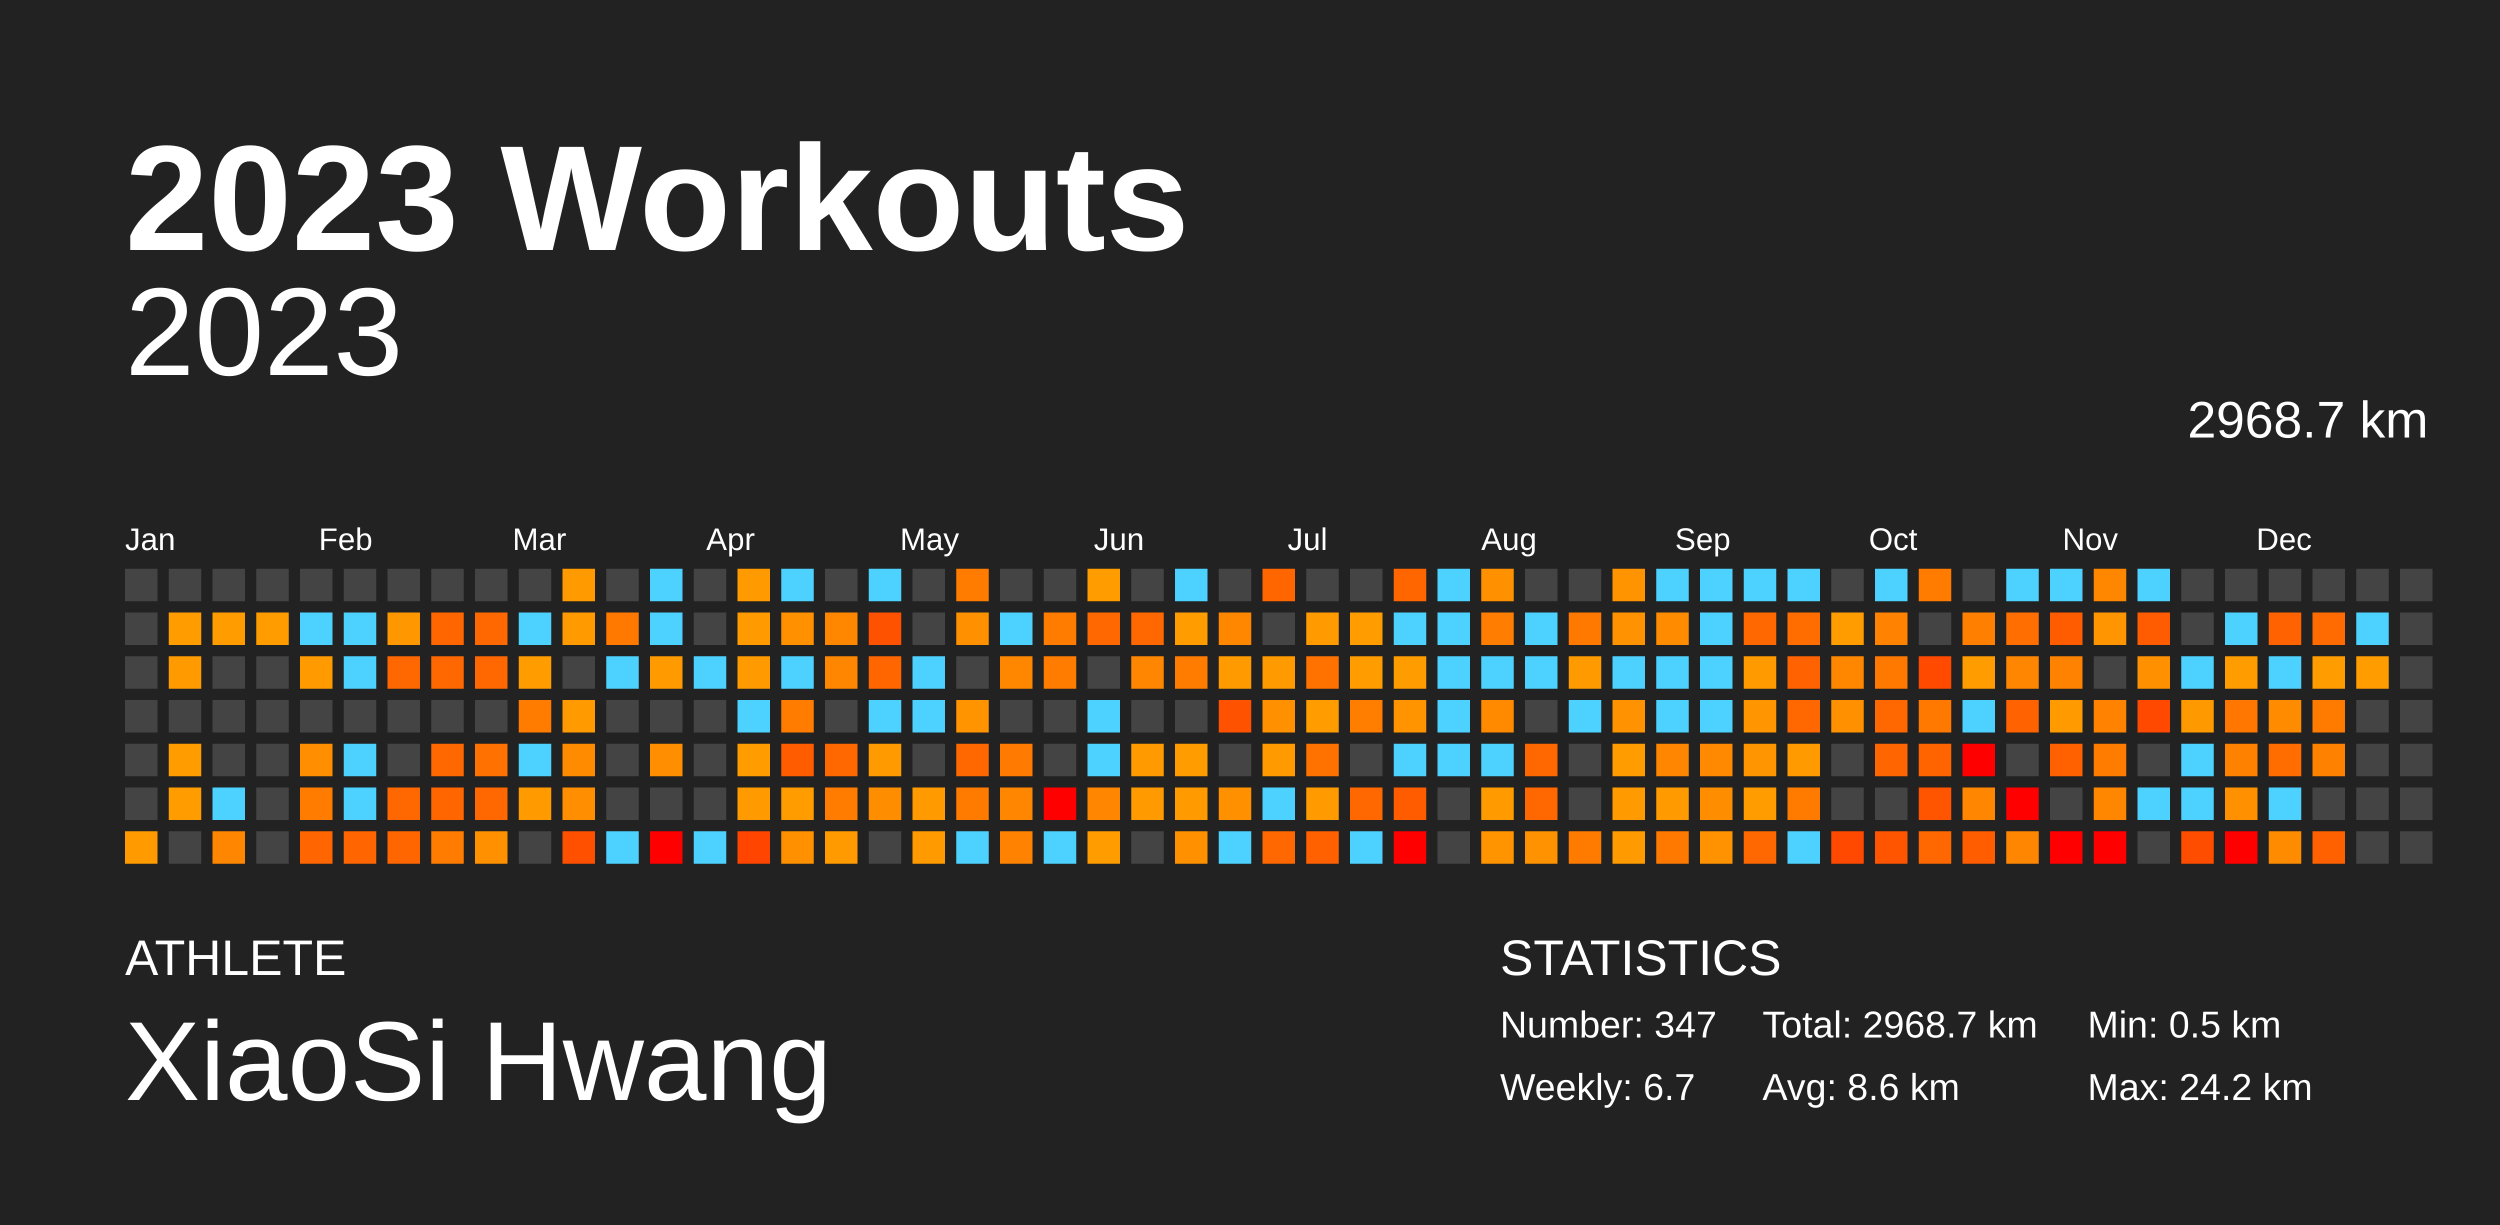
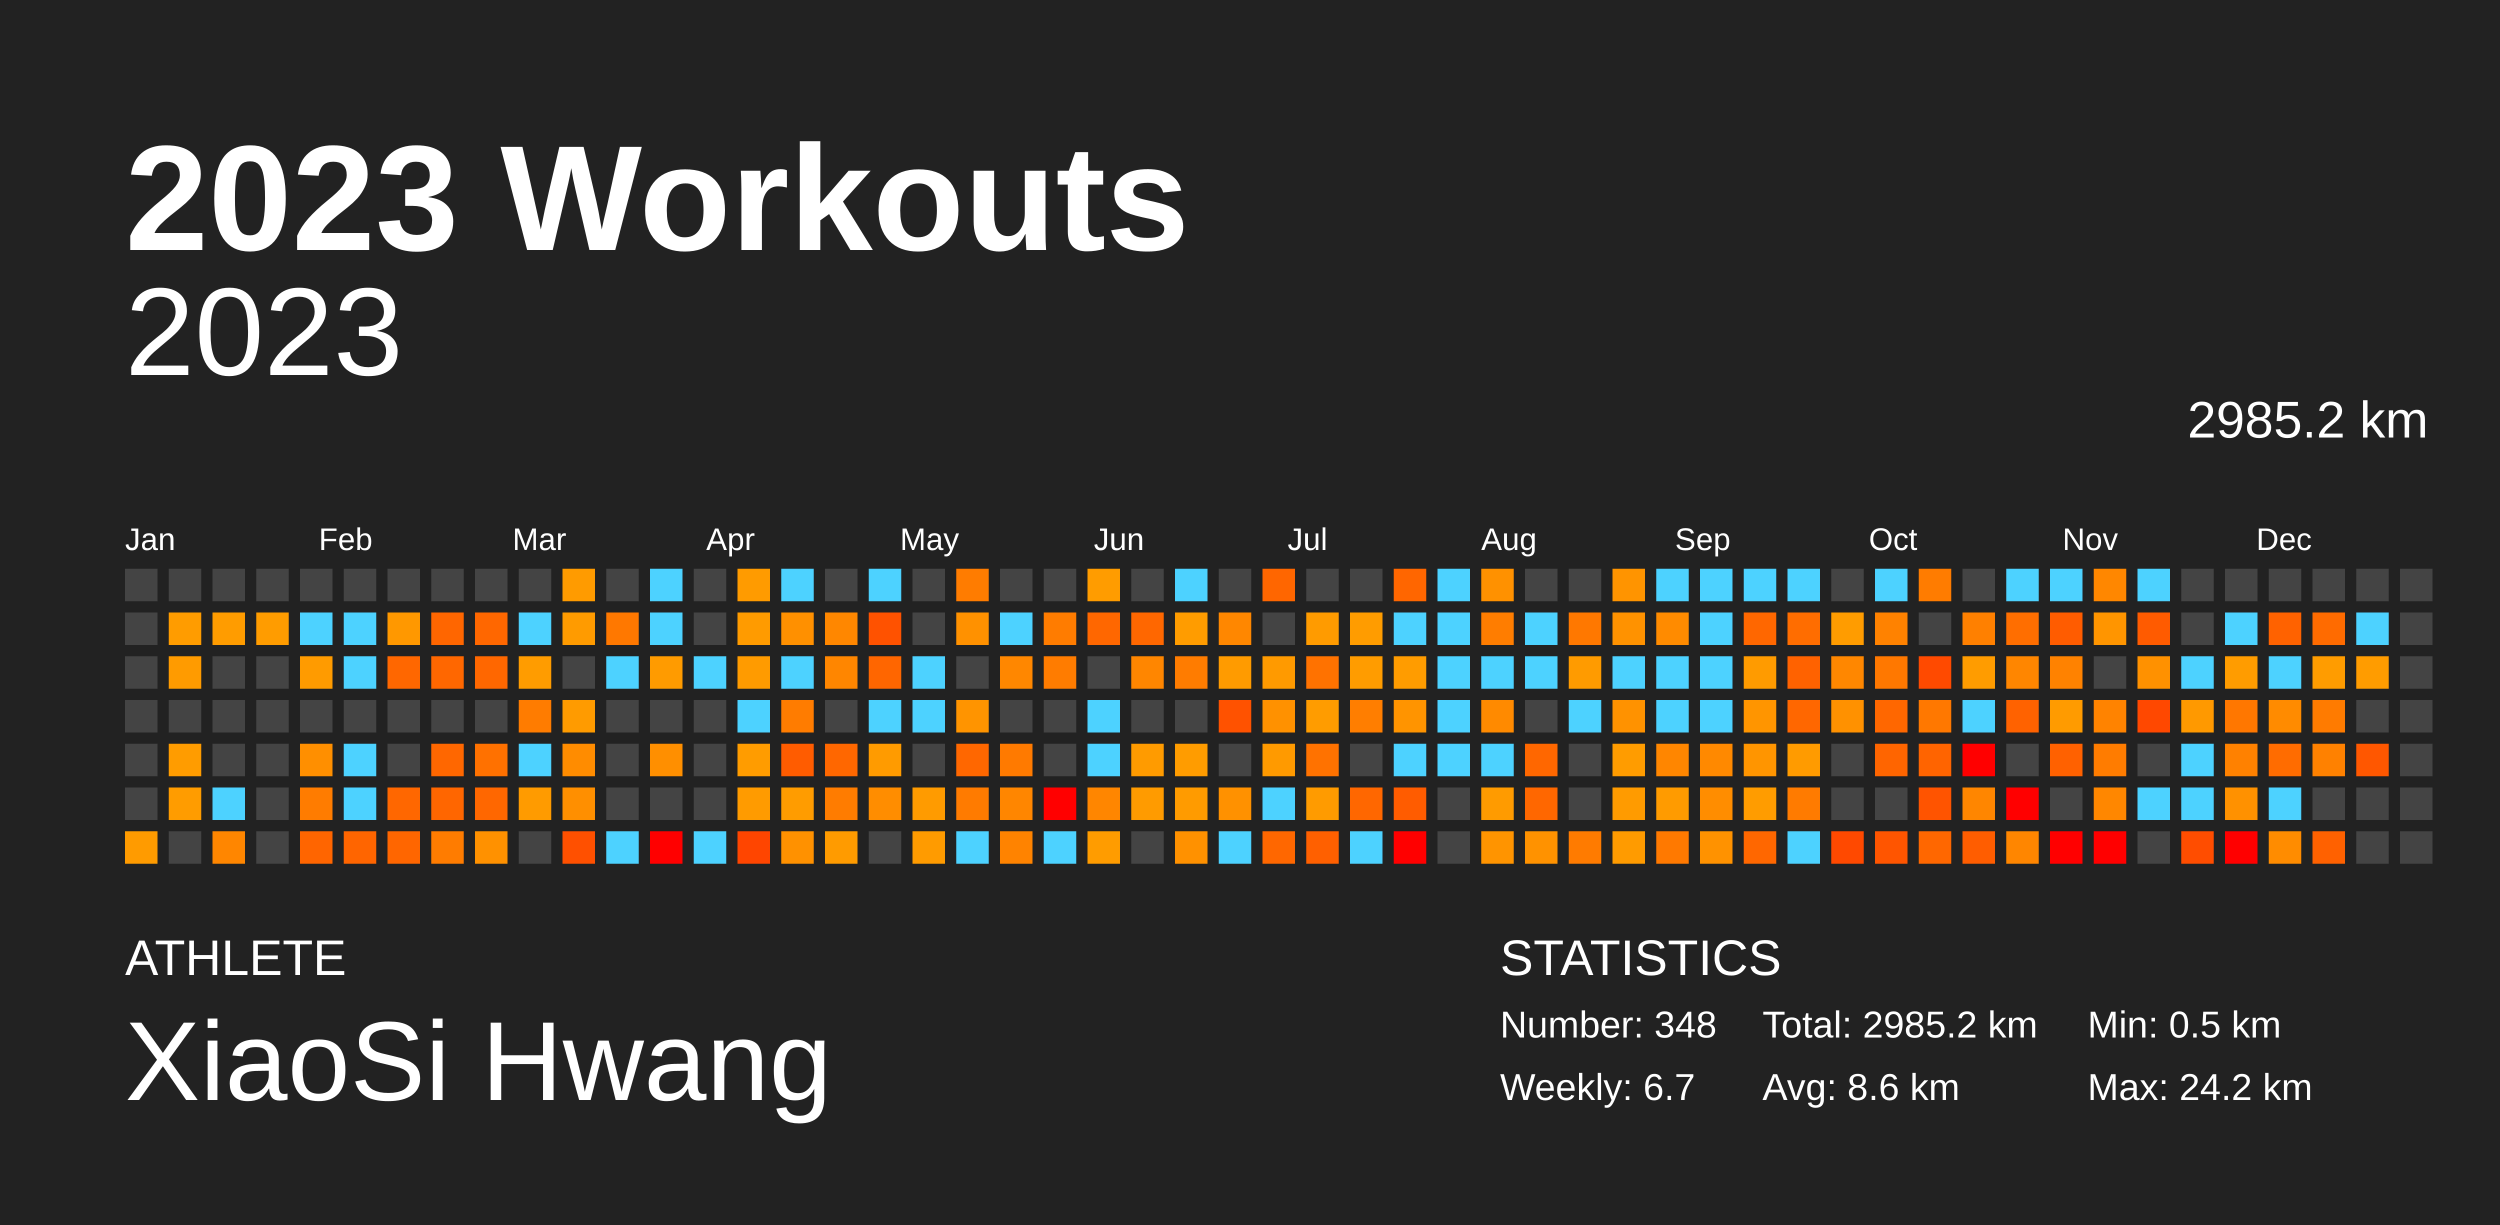
<svg xmlns="http://www.w3.org/2000/svg" baseProfile="full" height="98mm" version="1.1" viewBox="0,0,200,98" width="200mm">
  <defs />
  <rect fill="#222222" height="98" width="200" x="0" y="0" />
  <text fill="#FFFFFF" style="font-size:12px; font-family:Arial; font-weight:bold;" x="10" y="20">2023 Workouts</text>
  <text fill="#FFFFFF" style="font-size:4px; font-family:Arial" x="10" y="78">ATHLETE</text>
  <text fill="#FFFFFF" style="font-size:9px; font-family:Arial" x="10" y="88">XiaoSi Hwang</text>
  <text fill="#FFFFFF" style="font-size:4px; font-family:Arial" x="120" y="78">STATISTICS</text>
-   <text fill="#FFFFFF" style="font-size:3px; font-family:Arial" x="120" y="83">Number: 347</text>
+   <text fill="#FFFFFF" style="font-size:3px; font-family:Arial" x="120" y="83">Number: 348</text>
  <text fill="#FFFFFF" style="font-size:3px; font-family:Arial" x="120" y="88">Weekly: 6.7</text>
-   <text fill="#FFFFFF" style="font-size:3px; font-family:Arial" x="141" y="83">Total: 2968.7 km</text>
+   <text fill="#FFFFFF" style="font-size:3px; font-family:Arial" x="141" y="83">Total: 2985.2 km</text>
  <text fill="#FFFFFF" style="font-size:3px; font-family:Arial" x="141" y="88">Avg: 8.6 km</text>
  <text fill="#FFFFFF" style="font-size:3px; font-family:Arial" x="167" y="83">Min: 0.5 km</text>
  <text fill="#FFFFFF" style="font-size:3px; font-family:Arial" x="167" y="88">Max: 24.2 km</text>
  <text alignment-baseline="hanging" fill="#FFFFFF" style="font-size:10.0px; font-family:Arial;" x="10" y="30">2023</text>
-   <text alignment-baseline="hanging" fill="#FFFFFF" style="font-size:4.125px; font-family:Arial;" x="175" y="35">2968.7 km</text>
+   <text alignment-baseline="hanging" fill="#FFFFFF" style="font-size:4.125px; font-family:Arial;" x="175" y="35">2985.2 km</text>
  <text fill="#FFFFFF" style="font-size:2.5px; font-family:Arial" x="10.0" y="44">Jan</text>
  <text fill="#FFFFFF" style="font-size:2.5px; font-family:Arial" x="25.5" y="44">Feb</text>
  <text fill="#FFFFFF" style="font-size:2.5px; font-family:Arial" x="41.0" y="44">Mar</text>
  <text fill="#FFFFFF" style="font-size:2.5px; font-family:Arial" x="56.5" y="44">Apr</text>
  <text fill="#FFFFFF" style="font-size:2.5px; font-family:Arial" x="72.0" y="44">May</text>
  <text fill="#FFFFFF" style="font-size:2.5px; font-family:Arial" x="87.5" y="44">Jun</text>
  <text fill="#FFFFFF" style="font-size:2.5px; font-family:Arial" x="103.0" y="44">Jul</text>
  <text fill="#FFFFFF" style="font-size:2.5px; font-family:Arial" x="118.5" y="44">Aug</text>
  <text fill="#FFFFFF" style="font-size:2.5px; font-family:Arial" x="134.0" y="44">Sep</text>
  <text fill="#FFFFFF" style="font-size:2.5px; font-family:Arial" x="149.5" y="44">Oct</text>
  <text fill="#FFFFFF" style="font-size:2.5px; font-family:Arial" x="165.0" y="44">Nov</text>
  <text fill="#FFFFFF" style="font-size:2.5px; font-family:Arial" x="180.5" y="44">Dec</text>
  <rect fill="#444444" height="2.6" width="2.6" x="10.0" y="45.5" />
  <rect fill="#444444" height="2.6" width="2.6" x="10.0" y="49.0" />
  <rect fill="#444444" height="2.6" width="2.6" x="10.0" y="52.5" />
  <rect fill="#444444" height="2.6" width="2.6" x="10.0" y="56.0" />
  <rect fill="#444444" height="2.6" width="2.6" x="10.0" y="59.5" />
  <rect fill="#444444" height="2.6" width="2.6" x="10.0" y="63.0" />
  <rect fill="#ff9b00" height="2.6" width="2.6" x="10.0" y="66.5" />
  <rect fill="#444444" height="2.6" width="2.6" x="13.5" y="45.5" />
  <rect fill="#ff9c00" height="2.6" width="2.6" x="13.5" y="49.0" />
  <rect fill="#ff9b00" height="2.6" width="2.6" x="13.5" y="52.5" />
  <rect fill="#444444" height="2.6" width="2.6" x="13.5" y="56.0" />
  <rect fill="#ff9c00" height="2.6" width="2.6" x="13.5" y="59.5" />
  <rect fill="#ff9c00" height="2.6" width="2.6" x="13.5" y="63.0" />
  <rect fill="#444444" height="2.6" width="2.6" x="13.5" y="66.5" />
  <rect fill="#444444" height="2.6" width="2.6" x="17.0" y="45.5" />
  <rect fill="#ff9c00" height="2.6" width="2.6" x="17.0" y="49.0" />
  <rect fill="#444444" height="2.6" width="2.6" x="17.0" y="52.5" />
  <rect fill="#444444" height="2.6" width="2.6" x="17.0" y="56.0" />
  <rect fill="#444444" height="2.6" width="2.6" x="17.0" y="59.5" />
  <rect fill="#4dd2ff" height="2.6" width="2.6" x="17.0" y="63.0" />
  <rect fill="#ff8600" height="2.6" width="2.6" x="17.0" y="66.5" />
  <rect fill="#444444" height="2.6" width="2.6" x="20.5" y="45.5" />
  <rect fill="#ff9c00" height="2.6" width="2.6" x="20.5" y="49.0" />
  <rect fill="#444444" height="2.6" width="2.6" x="20.5" y="52.5" />
  <rect fill="#444444" height="2.6" width="2.6" x="20.5" y="56.0" />
  <rect fill="#444444" height="2.6" width="2.6" x="20.5" y="59.5" />
  <rect fill="#444444" height="2.6" width="2.6" x="20.5" y="63.0" />
  <rect fill="#444444" height="2.6" width="2.6" x="20.5" y="66.5" />
  <rect fill="#444444" height="2.6" width="2.6" x="24.0" y="45.5" />
  <rect fill="#4dd2ff" height="2.6" width="2.6" x="24.0" y="49.0" />
  <rect fill="#ff9b00" height="2.6" width="2.6" x="24.0" y="52.5" />
  <rect fill="#444444" height="2.6" width="2.6" x="24.0" y="56.0" />
  <rect fill="#ff8f00" height="2.6" width="2.6" x="24.0" y="59.5" />
  <rect fill="#ff7c00" height="2.6" width="2.6" x="24.0" y="63.0" />
  <rect fill="#ff6500" height="2.6" width="2.6" x="24.0" y="66.5" />
  <rect fill="#444444" height="2.6" width="2.6" x="27.5" y="45.5" />
  <rect fill="#4dd2ff" height="2.6" width="2.6" x="27.5" y="49.0" />
  <rect fill="#4dd2ff" height="2.6" width="2.6" x="27.5" y="52.5" />
  <rect fill="#444444" height="2.6" width="2.6" x="27.5" y="56.0" />
  <rect fill="#4dd2ff" height="2.6" width="2.6" x="27.5" y="59.5" />
  <rect fill="#4dd2ff" height="2.6" width="2.6" x="27.5" y="63.0" />
  <rect fill="#ff6500" height="2.6" width="2.6" x="27.5" y="66.5" />
  <rect fill="#444444" height="2.6" width="2.6" x="31.0" y="45.5" />
  <rect fill="#ff9800" height="2.6" width="2.6" x="31.0" y="49.0" />
  <rect fill="#ff6700" height="2.6" width="2.6" x="31.0" y="52.5" />
  <rect fill="#444444" height="2.6" width="2.6" x="31.0" y="56.0" />
  <rect fill="#444444" height="2.6" width="2.6" x="31.0" y="59.5" />
  <rect fill="#ff6700" height="2.6" width="2.6" x="31.0" y="63.0" />
  <rect fill="#ff6600" height="2.6" width="2.6" x="31.0" y="66.5" />
  <rect fill="#444444" height="2.6" width="2.6" x="34.5" y="45.5" />
  <rect fill="#ff6600" height="2.6" width="2.6" x="34.5" y="49.0" />
  <rect fill="#ff6700" height="2.6" width="2.6" x="34.5" y="52.5" />
  <rect fill="#444444" height="2.6" width="2.6" x="34.5" y="56.0" />
  <rect fill="#ff6700" height="2.6" width="2.6" x="34.5" y="59.5" />
  <rect fill="#ff6600" height="2.6" width="2.6" x="34.5" y="63.0" />
  <rect fill="#ff7c00" height="2.6" width="2.6" x="34.5" y="66.5" />
  <rect fill="#444444" height="2.6" width="2.6" x="38.0" y="45.5" />
  <rect fill="#ff6700" height="2.6" width="2.6" x="38.0" y="49.0" />
  <rect fill="#ff6700" height="2.6" width="2.6" x="38.0" y="52.5" />
  <rect fill="#444444" height="2.6" width="2.6" x="38.0" y="56.0" />
  <rect fill="#ff7100" height="2.6" width="2.6" x="38.0" y="59.5" />
  <rect fill="#ff6700" height="2.6" width="2.6" x="38.0" y="63.0" />
  <rect fill="#ff9100" height="2.6" width="2.6" x="38.0" y="66.5" />
  <rect fill="#444444" height="2.6" width="2.6" x="41.5" y="45.5" />
  <rect fill="#4dd2ff" height="2.6" width="2.6" x="41.5" y="49.0" />
  <rect fill="#ff9c00" height="2.6" width="2.6" x="41.5" y="52.5" />
  <rect fill="#ff7c00" height="2.6" width="2.6" x="41.5" y="56.0" />
  <rect fill="#4dd2ff" height="2.6" width="2.6" x="41.5" y="59.5" />
  <rect fill="#ff9b00" height="2.6" width="2.6" x="41.5" y="63.0" />
  <rect fill="#444444" height="2.6" width="2.6" x="41.5" y="66.5" />
  <rect fill="#ff9b00" height="2.6" width="2.6" x="45.0" y="45.5" />
  <rect fill="#ff9b00" height="2.6" width="2.6" x="45.0" y="49.0" />
  <rect fill="#444444" height="2.6" width="2.6" x="45.0" y="52.5" />
  <rect fill="#ff9b00" height="2.6" width="2.6" x="45.0" y="56.0" />
  <rect fill="#ff8c00" height="2.6" width="2.6" x="45.0" y="59.5" />
  <rect fill="#ff8f00" height="2.6" width="2.6" x="45.0" y="63.0" />
  <rect fill="#ff5000" height="2.6" width="2.6" x="45.0" y="66.5" />
  <rect fill="#444444" height="2.6" width="2.6" x="48.5" y="45.5" />
  <rect fill="#ff7800" height="2.6" width="2.6" x="48.5" y="49.0" />
  <rect fill="#4dd2ff" height="2.6" width="2.6" x="48.5" y="52.5" />
  <rect fill="#444444" height="2.6" width="2.6" x="48.5" y="56.0" />
  <rect fill="#444444" height="2.6" width="2.6" x="48.5" y="59.5" />
  <rect fill="#444444" height="2.6" width="2.6" x="48.5" y="63.0" />
  <rect fill="#4dd2ff" height="2.6" width="2.6" x="48.5" y="66.5" />
  <rect fill="#4dd2ff" height="2.6" width="2.6" x="52.0" y="45.5" />
  <rect fill="#4dd2ff" height="2.6" width="2.6" x="52.0" y="49.0" />
  <rect fill="#ff9b00" height="2.6" width="2.6" x="52.0" y="52.5" />
  <rect fill="#444444" height="2.6" width="2.6" x="52.0" y="56.0" />
  <rect fill="#ff8f00" height="2.6" width="2.6" x="52.0" y="59.5" />
  <rect fill="#444444" height="2.6" width="2.6" x="52.0" y="63.0" />
  <rect fill="red" height="2.6" width="2.6" x="52.0" y="66.5" />
  <rect fill="#444444" height="2.6" width="2.6" x="55.5" y="45.5" />
  <rect fill="#444444" height="2.6" width="2.6" x="55.5" y="49.0" />
  <rect fill="#4dd2ff" height="2.6" width="2.6" x="55.5" y="52.5" />
  <rect fill="#444444" height="2.6" width="2.6" x="55.5" y="56.0" />
  <rect fill="#444444" height="2.6" width="2.6" x="55.5" y="59.5" />
  <rect fill="#444444" height="2.6" width="2.6" x="55.5" y="63.0" />
  <rect fill="#4dd2ff" height="2.6" width="2.6" x="55.5" y="66.5" />
  <rect fill="#ff9b00" height="2.6" width="2.6" x="59.0" y="45.5" />
  <rect fill="#ff9b00" height="2.6" width="2.6" x="59.0" y="49.0" />
  <rect fill="#ff9b00" height="2.6" width="2.6" x="59.0" y="52.5" />
  <rect fill="#4dd2ff" height="2.6" width="2.6" x="59.0" y="56.0" />
  <rect fill="#ff9c00" height="2.6" width="2.6" x="59.0" y="59.5" />
  <rect fill="#ff9b00" height="2.6" width="2.6" x="59.0" y="63.0" />
  <rect fill="#ff4500" height="2.6" width="2.6" x="59.0" y="66.5" />
  <rect fill="#4dd2ff" height="2.6" width="2.6" x="62.5" y="45.5" />
  <rect fill="#ff9000" height="2.6" width="2.6" x="62.5" y="49.0" />
  <rect fill="#4dd2ff" height="2.6" width="2.6" x="62.5" y="52.5" />
  <rect fill="#ff7c00" height="2.6" width="2.6" x="62.5" y="56.0" />
  <rect fill="#ff5c00" height="2.6" width="2.6" x="62.5" y="59.5" />
  <rect fill="#ff9c00" height="2.6" width="2.6" x="62.5" y="63.0" />
  <rect fill="#ff9100" height="2.6" width="2.6" x="62.5" y="66.5" />
  <rect fill="#444444" height="2.6" width="2.6" x="66.0" y="45.5" />
  <rect fill="#ff8700" height="2.6" width="2.6" x="66.0" y="49.0" />
  <rect fill="#ff8600" height="2.6" width="2.6" x="66.0" y="52.5" />
  <rect fill="#444444" height="2.6" width="2.6" x="66.0" y="56.0" />
  <rect fill="#ff6700" height="2.6" width="2.6" x="66.0" y="59.5" />
  <rect fill="#ff7c00" height="2.6" width="2.6" x="66.0" y="63.0" />
  <rect fill="#ff9b00" height="2.6" width="2.6" x="66.0" y="66.5" />
  <rect fill="#4dd2ff" height="2.6" width="2.6" x="69.5" y="45.5" />
  <rect fill="#ff5200" height="2.6" width="2.6" x="69.5" y="49.0" />
  <rect fill="#ff6600" height="2.6" width="2.6" x="69.5" y="52.5" />
  <rect fill="#4dd2ff" height="2.6" width="2.6" x="69.5" y="56.0" />
  <rect fill="#ff9b00" height="2.6" width="2.6" x="69.5" y="59.5" />
  <rect fill="#ff8d00" height="2.6" width="2.6" x="69.5" y="63.0" />
  <rect fill="#444444" height="2.6" width="2.6" x="69.5" y="66.5" />
  <rect fill="#444444" height="2.6" width="2.6" x="73.0" y="45.5" />
  <rect fill="#444444" height="2.6" width="2.6" x="73.0" y="49.0" />
  <rect fill="#4dd2ff" height="2.6" width="2.6" x="73.0" y="52.5" />
  <rect fill="#4dd2ff" height="2.6" width="2.6" x="73.0" y="56.0" />
  <rect fill="#444444" height="2.6" width="2.6" x="73.0" y="59.5" />
  <rect fill="#ff9b00" height="2.6" width="2.6" x="73.0" y="63.0" />
  <rect fill="#ff9b00" height="2.6" width="2.6" x="73.0" y="66.5" />
  <rect fill="#ff7c00" height="2.6" width="2.6" x="76.5" y="45.5" />
  <rect fill="#ff9100" height="2.6" width="2.6" x="76.5" y="49.0" />
  <rect fill="#444444" height="2.6" width="2.6" x="76.5" y="52.5" />
  <rect fill="#ff9400" height="2.6" width="2.6" x="76.5" y="56.0" />
  <rect fill="#ff6700" height="2.6" width="2.6" x="76.5" y="59.5" />
  <rect fill="#ff7b00" height="2.6" width="2.6" x="76.5" y="63.0" />
  <rect fill="#4dd2ff" height="2.6" width="2.6" x="76.5" y="66.5" />
  <rect fill="#444444" height="2.6" width="2.6" x="80.0" y="45.5" />
  <rect fill="#4dd2ff" height="2.6" width="2.6" x="80.0" y="49.0" />
  <rect fill="#ff8700" height="2.6" width="2.6" x="80.0" y="52.5" />
  <rect fill="#444444" height="2.6" width="2.6" x="80.0" y="56.0" />
  <rect fill="#ff7a00" height="2.6" width="2.6" x="80.0" y="59.5" />
  <rect fill="#ff8600" height="2.6" width="2.6" x="80.0" y="63.0" />
  <rect fill="#ff8300" height="2.6" width="2.6" x="80.0" y="66.5" />
  <rect fill="#444444" height="2.6" width="2.6" x="83.5" y="45.5" />
  <rect fill="#ff7c00" height="2.6" width="2.6" x="83.5" y="49.0" />
  <rect fill="#ff7c00" height="2.6" width="2.6" x="83.5" y="52.5" />
  <rect fill="#444444" height="2.6" width="2.6" x="83.5" y="56.0" />
  <rect fill="#444444" height="2.6" width="2.6" x="83.5" y="59.5" />
  <rect fill="red" height="2.6" width="2.6" x="83.5" y="63.0" />
  <rect fill="#4dd2ff" height="2.6" width="2.6" x="83.5" y="66.5" />
  <rect fill="#ff9c00" height="2.6" width="2.6" x="87.0" y="45.5" />
  <rect fill="#ff6700" height="2.6" width="2.6" x="87.0" y="49.0" />
  <rect fill="#444444" height="2.6" width="2.6" x="87.0" y="52.5" />
  <rect fill="#4dd2ff" height="2.6" width="2.6" x="87.0" y="56.0" />
  <rect fill="#4dd2ff" height="2.6" width="2.6" x="87.0" y="59.5" />
  <rect fill="#ff8600" height="2.6" width="2.6" x="87.0" y="63.0" />
  <rect fill="#ff9c00" height="2.6" width="2.6" x="87.0" y="66.5" />
  <rect fill="#444444" height="2.6" width="2.6" x="90.5" y="45.5" />
  <rect fill="#ff6700" height="2.6" width="2.6" x="90.5" y="49.0" />
  <rect fill="#ff8600" height="2.6" width="2.6" x="90.5" y="52.5" />
  <rect fill="#444444" height="2.6" width="2.6" x="90.5" y="56.0" />
  <rect fill="#ff9b00" height="2.6" width="2.6" x="90.5" y="59.5" />
  <rect fill="#ff9b00" height="2.6" width="2.6" x="90.5" y="63.0" />
  <rect fill="#444444" height="2.6" width="2.6" x="90.5" y="66.5" />
  <rect fill="#4dd2ff" height="2.6" width="2.6" x="94.0" y="45.5" />
  <rect fill="#ff9c00" height="2.6" width="2.6" x="94.0" y="49.0" />
  <rect fill="#ff7c00" height="2.6" width="2.6" x="94.0" y="52.5" />
  <rect fill="#444444" height="2.6" width="2.6" x="94.0" y="56.0" />
  <rect fill="#ff9c00" height="2.6" width="2.6" x="94.0" y="59.5" />
  <rect fill="#ff9b00" height="2.6" width="2.6" x="94.0" y="63.0" />
  <rect fill="#ff9100" height="2.6" width="2.6" x="94.0" y="66.5" />
  <rect fill="#444444" height="2.6" width="2.6" x="97.5" y="45.5" />
  <rect fill="#ff8700" height="2.6" width="2.6" x="97.5" y="49.0" />
  <rect fill="#ff9b00" height="2.6" width="2.6" x="97.5" y="52.5" />
  <rect fill="#ff5200" height="2.6" width="2.6" x="97.5" y="56.0" />
  <rect fill="#444444" height="2.6" width="2.6" x="97.5" y="59.5" />
  <rect fill="#ff9100" height="2.6" width="2.6" x="97.5" y="63.0" />
  <rect fill="#4dd2ff" height="2.6" width="2.6" x="97.5" y="66.5" />
  <rect fill="#ff6600" height="2.6" width="2.6" x="101.0" y="45.5" />
  <rect fill="#444444" height="2.6" width="2.6" x="101.0" y="49.0" />
  <rect fill="#ff9a00" height="2.6" width="2.6" x="101.0" y="52.5" />
  <rect fill="#ff9100" height="2.6" width="2.6" x="101.0" y="56.0" />
  <rect fill="#ff9a00" height="2.6" width="2.6" x="101.0" y="59.5" />
  <rect fill="#4dd2ff" height="2.6" width="2.6" x="101.0" y="63.0" />
  <rect fill="#ff6700" height="2.6" width="2.6" x="101.0" y="66.5" />
  <rect fill="#444444" height="2.6" width="2.6" x="104.5" y="45.5" />
  <rect fill="#ff9b00" height="2.6" width="2.6" x="104.5" y="49.0" />
  <rect fill="#ff7200" height="2.6" width="2.6" x="104.5" y="52.5" />
  <rect fill="#ff9c00" height="2.6" width="2.6" x="104.5" y="56.0" />
  <rect fill="#ff7200" height="2.6" width="2.6" x="104.5" y="59.5" />
  <rect fill="#ff9b00" height="2.6" width="2.6" x="104.5" y="63.0" />
  <rect fill="#ff6000" height="2.6" width="2.6" x="104.5" y="66.5" />
  <rect fill="#444444" height="2.6" width="2.6" x="108.0" y="45.5" />
  <rect fill="#ff9c00" height="2.6" width="2.6" x="108.0" y="49.0" />
  <rect fill="#ff9c00" height="2.6" width="2.6" x="108.0" y="52.5" />
  <rect fill="#ff7e00" height="2.6" width="2.6" x="108.0" y="56.0" />
  <rect fill="#444444" height="2.6" width="2.6" x="108.0" y="59.5" />
  <rect fill="#ff6700" height="2.6" width="2.6" x="108.0" y="63.0" />
  <rect fill="#4dd2ff" height="2.6" width="2.6" x="108.0" y="66.5" />
  <rect fill="#ff6600" height="2.6" width="2.6" x="111.5" y="45.5" />
  <rect fill="#4dd2ff" height="2.6" width="2.6" x="111.5" y="49.0" />
  <rect fill="#ff9c00" height="2.6" width="2.6" x="111.5" y="52.5" />
  <rect fill="#ff9400" height="2.6" width="2.6" x="111.5" y="56.0" />
  <rect fill="#4dd2ff" height="2.6" width="2.6" x="111.5" y="59.5" />
  <rect fill="#ff5c00" height="2.6" width="2.6" x="111.5" y="63.0" />
  <rect fill="red" height="2.6" width="2.6" x="111.5" y="66.5" />
  <rect fill="#4dd2ff" height="2.6" width="2.6" x="115.0" y="45.5" />
  <rect fill="#4dd2ff" height="2.6" width="2.6" x="115.0" y="49.0" />
  <rect fill="#4dd2ff" height="2.6" width="2.6" x="115.0" y="52.5" />
  <rect fill="#4dd2ff" height="2.6" width="2.6" x="115.0" y="56.0" />
  <rect fill="#4dd2ff" height="2.6" width="2.6" x="115.0" y="59.5" />
  <rect fill="#444444" height="2.6" width="2.6" x="115.0" y="63.0" />
  <rect fill="#444444" height="2.6" width="2.6" x="115.0" y="66.5" />
  <rect fill="#ff9100" height="2.6" width="2.6" x="118.5" y="45.5" />
  <rect fill="#ff7d00" height="2.6" width="2.6" x="118.5" y="49.0" />
  <rect fill="#4dd2ff" height="2.6" width="2.6" x="118.5" y="52.5" />
  <rect fill="#ff8a00" height="2.6" width="2.6" x="118.5" y="56.0" />
  <rect fill="#4dd2ff" height="2.6" width="2.6" x="118.5" y="59.5" />
  <rect fill="#ff9b00" height="2.6" width="2.6" x="118.5" y="63.0" />
  <rect fill="#ff9400" height="2.6" width="2.6" x="118.5" y="66.5" />
  <rect fill="#444444" height="2.6" width="2.6" x="122.0" y="45.5" />
  <rect fill="#4dd2ff" height="2.6" width="2.6" x="122.0" y="49.0" />
  <rect fill="#4dd2ff" height="2.6" width="2.6" x="122.0" y="52.5" />
  <rect fill="#444444" height="2.6" width="2.6" x="122.0" y="56.0" />
  <rect fill="#ff6700" height="2.6" width="2.6" x="122.0" y="59.5" />
  <rect fill="#ff6700" height="2.6" width="2.6" x="122.0" y="63.0" />
  <rect fill="#ff9200" height="2.6" width="2.6" x="122.0" y="66.5" />
  <rect fill="#444444" height="2.6" width="2.6" x="125.5" y="45.5" />
  <rect fill="#ff7800" height="2.6" width="2.6" x="125.5" y="49.0" />
  <rect fill="#ff9b00" height="2.6" width="2.6" x="125.5" y="52.5" />
  <rect fill="#4dd2ff" height="2.6" width="2.6" x="125.5" y="56.0" />
  <rect fill="#444444" height="2.6" width="2.6" x="125.5" y="59.5" />
  <rect fill="#444444" height="2.6" width="2.6" x="125.5" y="63.0" />
  <rect fill="#ff7b00" height="2.6" width="2.6" x="125.5" y="66.5" />
  <rect fill="#ff9400" height="2.6" width="2.6" x="129.0" y="45.5" />
  <rect fill="#ff9200" height="2.6" width="2.6" x="129.0" y="49.0" />
  <rect fill="#4dd2ff" height="2.6" width="2.6" x="129.0" y="52.5" />
  <rect fill="#ff9200" height="2.6" width="2.6" x="129.0" y="56.0" />
  <rect fill="#ff9c00" height="2.6" width="2.6" x="129.0" y="59.5" />
  <rect fill="#ff9b00" height="2.6" width="2.6" x="129.0" y="63.0" />
  <rect fill="#ff9b00" height="2.6" width="2.6" x="129.0" y="66.5" />
  <rect fill="#4dd2ff" height="2.6" width="2.6" x="132.5" y="45.5" />
  <rect fill="#ff8b00" height="2.6" width="2.6" x="132.5" y="49.0" />
  <rect fill="#4dd2ff" height="2.6" width="2.6" x="132.5" y="52.5" />
  <rect fill="#4dd2ff" height="2.6" width="2.6" x="132.5" y="56.0" />
  <rect fill="#ff8600" height="2.6" width="2.6" x="132.5" y="59.5" />
  <rect fill="#ff9b00" height="2.6" width="2.6" x="132.5" y="63.0" />
  <rect fill="#ff7900" height="2.6" width="2.6" x="132.5" y="66.5" />
  <rect fill="#4dd2ff" height="2.6" width="2.6" x="136.0" y="45.5" />
  <rect fill="#4dd2ff" height="2.6" width="2.6" x="136.0" y="49.0" />
  <rect fill="#4dd2ff" height="2.6" width="2.6" x="136.0" y="52.5" />
  <rect fill="#4dd2ff" height="2.6" width="2.6" x="136.0" y="56.0" />
  <rect fill="#ff8900" height="2.6" width="2.6" x="136.0" y="59.5" />
  <rect fill="#ff8d00" height="2.6" width="2.6" x="136.0" y="63.0" />
  <rect fill="#ff9200" height="2.6" width="2.6" x="136.0" y="66.5" />
  <rect fill="#4dd2ff" height="2.6" width="2.6" x="139.5" y="45.5" />
  <rect fill="#ff6700" height="2.6" width="2.6" x="139.5" y="49.0" />
  <rect fill="#ff9b00" height="2.6" width="2.6" x="139.5" y="52.5" />
  <rect fill="#ff9500" height="2.6" width="2.6" x="139.5" y="56.0" />
  <rect fill="#ff9500" height="2.6" width="2.6" x="139.5" y="59.5" />
  <rect fill="#ff9c00" height="2.6" width="2.6" x="139.5" y="63.0" />
  <rect fill="#ff6700" height="2.6" width="2.6" x="139.5" y="66.5" />
  <rect fill="#4dd2ff" height="2.6" width="2.6" x="143.0" y="45.5" />
  <rect fill="#ff6d00" height="2.6" width="2.6" x="143.0" y="49.0" />
  <rect fill="#ff6200" height="2.6" width="2.6" x="143.0" y="52.5" />
  <rect fill="#ff6700" height="2.6" width="2.6" x="143.0" y="56.0" />
  <rect fill="#ff9b00" height="2.6" width="2.6" x="143.0" y="59.5" />
  <rect fill="#ff7b00" height="2.6" width="2.6" x="143.0" y="63.0" />
  <rect fill="#4dd2ff" height="2.6" width="2.6" x="143.0" y="66.5" />
  <rect fill="#444444" height="2.6" width="2.6" x="146.5" y="45.5" />
  <rect fill="#ff9c00" height="2.6" width="2.6" x="146.5" y="49.0" />
  <rect fill="#ff8700" height="2.6" width="2.6" x="146.5" y="52.5" />
  <rect fill="#ff9100" height="2.6" width="2.6" x="146.5" y="56.0" />
  <rect fill="#444444" height="2.6" width="2.6" x="146.5" y="59.5" />
  <rect fill="#444444" height="2.6" width="2.6" x="146.5" y="63.0" />
  <rect fill="#ff4900" height="2.6" width="2.6" x="146.5" y="66.5" />
  <rect fill="#4dd2ff" height="2.6" width="2.6" x="150.0" y="45.5" />
  <rect fill="#ff8200" height="2.6" width="2.6" x="150.0" y="49.0" />
  <rect fill="#ff7800" height="2.6" width="2.6" x="150.0" y="52.5" />
  <rect fill="#ff6700" height="2.6" width="2.6" x="150.0" y="56.0" />
  <rect fill="#ff6500" height="2.6" width="2.6" x="150.0" y="59.5" />
  <rect fill="#444444" height="2.6" width="2.6" x="150.0" y="63.0" />
  <rect fill="#ff5500" height="2.6" width="2.6" x="150.0" y="66.5" />
  <rect fill="#ff7c00" height="2.6" width="2.6" x="153.5" y="45.5" />
  <rect fill="#444444" height="2.6" width="2.6" x="153.5" y="49.0" />
  <rect fill="#ff4a00" height="2.6" width="2.6" x="153.5" y="52.5" />
  <rect fill="#ff7800" height="2.6" width="2.6" x="153.5" y="56.0" />
  <rect fill="#ff6400" height="2.6" width="2.6" x="153.5" y="59.5" />
  <rect fill="#ff5400" height="2.6" width="2.6" x="153.5" y="63.0" />
  <rect fill="#ff6700" height="2.6" width="2.6" x="153.5" y="66.5" />
  <rect fill="#444444" height="2.6" width="2.6" x="157.0" y="45.5" />
  <rect fill="#ff8000" height="2.6" width="2.6" x="157.0" y="49.0" />
  <rect fill="#ff9c00" height="2.6" width="2.6" x="157.0" y="52.5" />
  <rect fill="#4dd2ff" height="2.6" width="2.6" x="157.0" y="56.0" />
  <rect fill="red" height="2.6" width="2.6" x="157.0" y="59.5" />
  <rect fill="#ff8600" height="2.6" width="2.6" x="157.0" y="63.0" />
  <rect fill="#ff5d00" height="2.6" width="2.6" x="157.0" y="66.5" />
  <rect fill="#4dd2ff" height="2.6" width="2.6" x="160.5" y="45.5" />
  <rect fill="#ff6e00" height="2.6" width="2.6" x="160.5" y="49.0" />
  <rect fill="#ff8600" height="2.6" width="2.6" x="160.5" y="52.5" />
  <rect fill="#ff6200" height="2.6" width="2.6" x="160.5" y="56.0" />
  <rect fill="#444444" height="2.6" width="2.6" x="160.5" y="59.5" />
  <rect fill="red" height="2.6" width="2.6" x="160.5" y="63.0" />
  <rect fill="#ff8600" height="2.6" width="2.6" x="160.5" y="66.5" />
  <rect fill="#4dd2ff" height="2.6" width="2.6" x="164.0" y="45.5" />
  <rect fill="#ff5c00" height="2.6" width="2.6" x="164.0" y="49.0" />
  <rect fill="#ff8200" height="2.6" width="2.6" x="164.0" y="52.5" />
  <rect fill="#ff9b00" height="2.6" width="2.6" x="164.0" y="56.0" />
  <rect fill="#ff6100" height="2.6" width="2.6" x="164.0" y="59.5" />
  <rect fill="#444444" height="2.6" width="2.6" x="164.0" y="63.0" />
  <rect fill="red" height="2.6" width="2.6" x="164.0" y="66.5" />
  <rect fill="#ff8700" height="2.6" width="2.6" x="167.5" y="45.5" />
  <rect fill="#ff9500" height="2.6" width="2.6" x="167.5" y="49.0" />
  <rect fill="#444444" height="2.6" width="2.6" x="167.5" y="52.5" />
  <rect fill="#ff8300" height="2.6" width="2.6" x="167.5" y="56.0" />
  <rect fill="#ff7c00" height="2.6" width="2.6" x="167.5" y="59.5" />
  <rect fill="#ff8700" height="2.6" width="2.6" x="167.5" y="63.0" />
  <rect fill="red" height="2.6" width="2.6" x="167.5" y="66.5" />
  <rect fill="#4dd2ff" height="2.6" width="2.6" x="171.0" y="45.5" />
  <rect fill="#ff5b00" height="2.6" width="2.6" x="171.0" y="49.0" />
  <rect fill="#ff9100" height="2.6" width="2.6" x="171.0" y="52.5" />
  <rect fill="#ff4800" height="2.6" width="2.6" x="171.0" y="56.0" />
  <rect fill="#444444" height="2.6" width="2.6" x="171.0" y="59.5" />
  <rect fill="#4dd2ff" height="2.6" width="2.6" x="171.0" y="63.0" />
  <rect fill="#444444" height="2.6" width="2.6" x="171.0" y="66.5" />
  <rect fill="#444444" height="2.6" width="2.6" x="174.5" y="45.5" />
  <rect fill="#444444" height="2.6" width="2.6" x="174.5" y="49.0" />
  <rect fill="#4dd2ff" height="2.6" width="2.6" x="174.5" y="52.5" />
  <rect fill="#ff9900" height="2.6" width="2.6" x="174.5" y="56.0" />
  <rect fill="#4dd2ff" height="2.6" width="2.6" x="174.5" y="59.5" />
  <rect fill="#4dd2ff" height="2.6" width="2.6" x="174.5" y="63.0" />
  <rect fill="#ff4d00" height="2.6" width="2.6" x="174.5" y="66.5" />
  <rect fill="#444444" height="2.6" width="2.6" x="178.0" y="45.5" />
  <rect fill="#4dd2ff" height="2.6" width="2.6" x="178.0" y="49.0" />
  <rect fill="#ff9c00" height="2.6" width="2.6" x="178.0" y="52.5" />
  <rect fill="#ff7700" height="2.6" width="2.6" x="178.0" y="56.0" />
  <rect fill="#ff8100" height="2.6" width="2.6" x="178.0" y="59.5" />
  <rect fill="#ff9100" height="2.6" width="2.6" x="178.0" y="63.0" />
  <rect fill="red" height="2.6" width="2.6" x="178.0" y="66.5" />
  <rect fill="#444444" height="2.6" width="2.6" x="181.5" y="45.5" />
  <rect fill="#ff6200" height="2.6" width="2.6" x="181.5" y="49.0" />
  <rect fill="#4dd2ff" height="2.6" width="2.6" x="181.5" y="52.5" />
  <rect fill="#ff8b00" height="2.6" width="2.6" x="181.5" y="56.0" />
  <rect fill="#ff6c00" height="2.6" width="2.6" x="181.5" y="59.5" />
  <rect fill="#4dd2ff" height="2.6" width="2.6" x="181.5" y="63.0" />
  <rect fill="#ff8c00" height="2.6" width="2.6" x="181.5" y="66.5" />
  <rect fill="#444444" height="2.6" width="2.6" x="185.0" y="45.5" />
  <rect fill="#ff6b00" height="2.6" width="2.6" x="185.0" y="49.0" />
  <rect fill="#ff9c00" height="2.6" width="2.6" x="185.0" y="52.5" />
  <rect fill="#ff7b00" height="2.6" width="2.6" x="185.0" y="56.0" />
  <rect fill="#ff8100" height="2.6" width="2.6" x="185.0" y="59.5" />
  <rect fill="#444444" height="2.6" width="2.6" x="185.0" y="63.0" />
  <rect fill="#ff6100" height="2.6" width="2.6" x="185.0" y="66.5" />
  <rect fill="#444444" height="2.6" width="2.6" x="188.5" y="45.5" />
  <rect fill="#4dd2ff" height="2.6" width="2.6" x="188.5" y="49.0" />
  <rect fill="#ff9c00" height="2.6" width="2.6" x="188.5" y="52.5" />
  <rect fill="#444444" height="2.6" width="2.6" x="188.5" y="56.0" />
-   <rect fill="#444444" height="2.6" width="2.6" x="188.5" y="59.5" />
+   <rect fill="#ff5700" height="2.6" width="2.6" x="188.5" y="59.5" />
  <rect fill="#444444" height="2.6" width="2.6" x="188.5" y="63.0" />
  <rect fill="#444444" height="2.6" width="2.6" x="188.5" y="66.5" />
  <rect fill="#444444" height="2.6" width="2.6" x="192.0" y="45.5" />
  <rect fill="#444444" height="2.6" width="2.6" x="192.0" y="49.0" />
  <rect fill="#444444" height="2.6" width="2.6" x="192.0" y="52.5" />
  <rect fill="#444444" height="2.6" width="2.6" x="192.0" y="56.0" />
  <rect fill="#444444" height="2.6" width="2.6" x="192.0" y="59.5" />
  <rect fill="#444444" height="2.6" width="2.6" x="192.0" y="63.0" />
  <rect fill="#444444" height="2.6" width="2.6" x="192.0" y="66.5" />
</svg>
